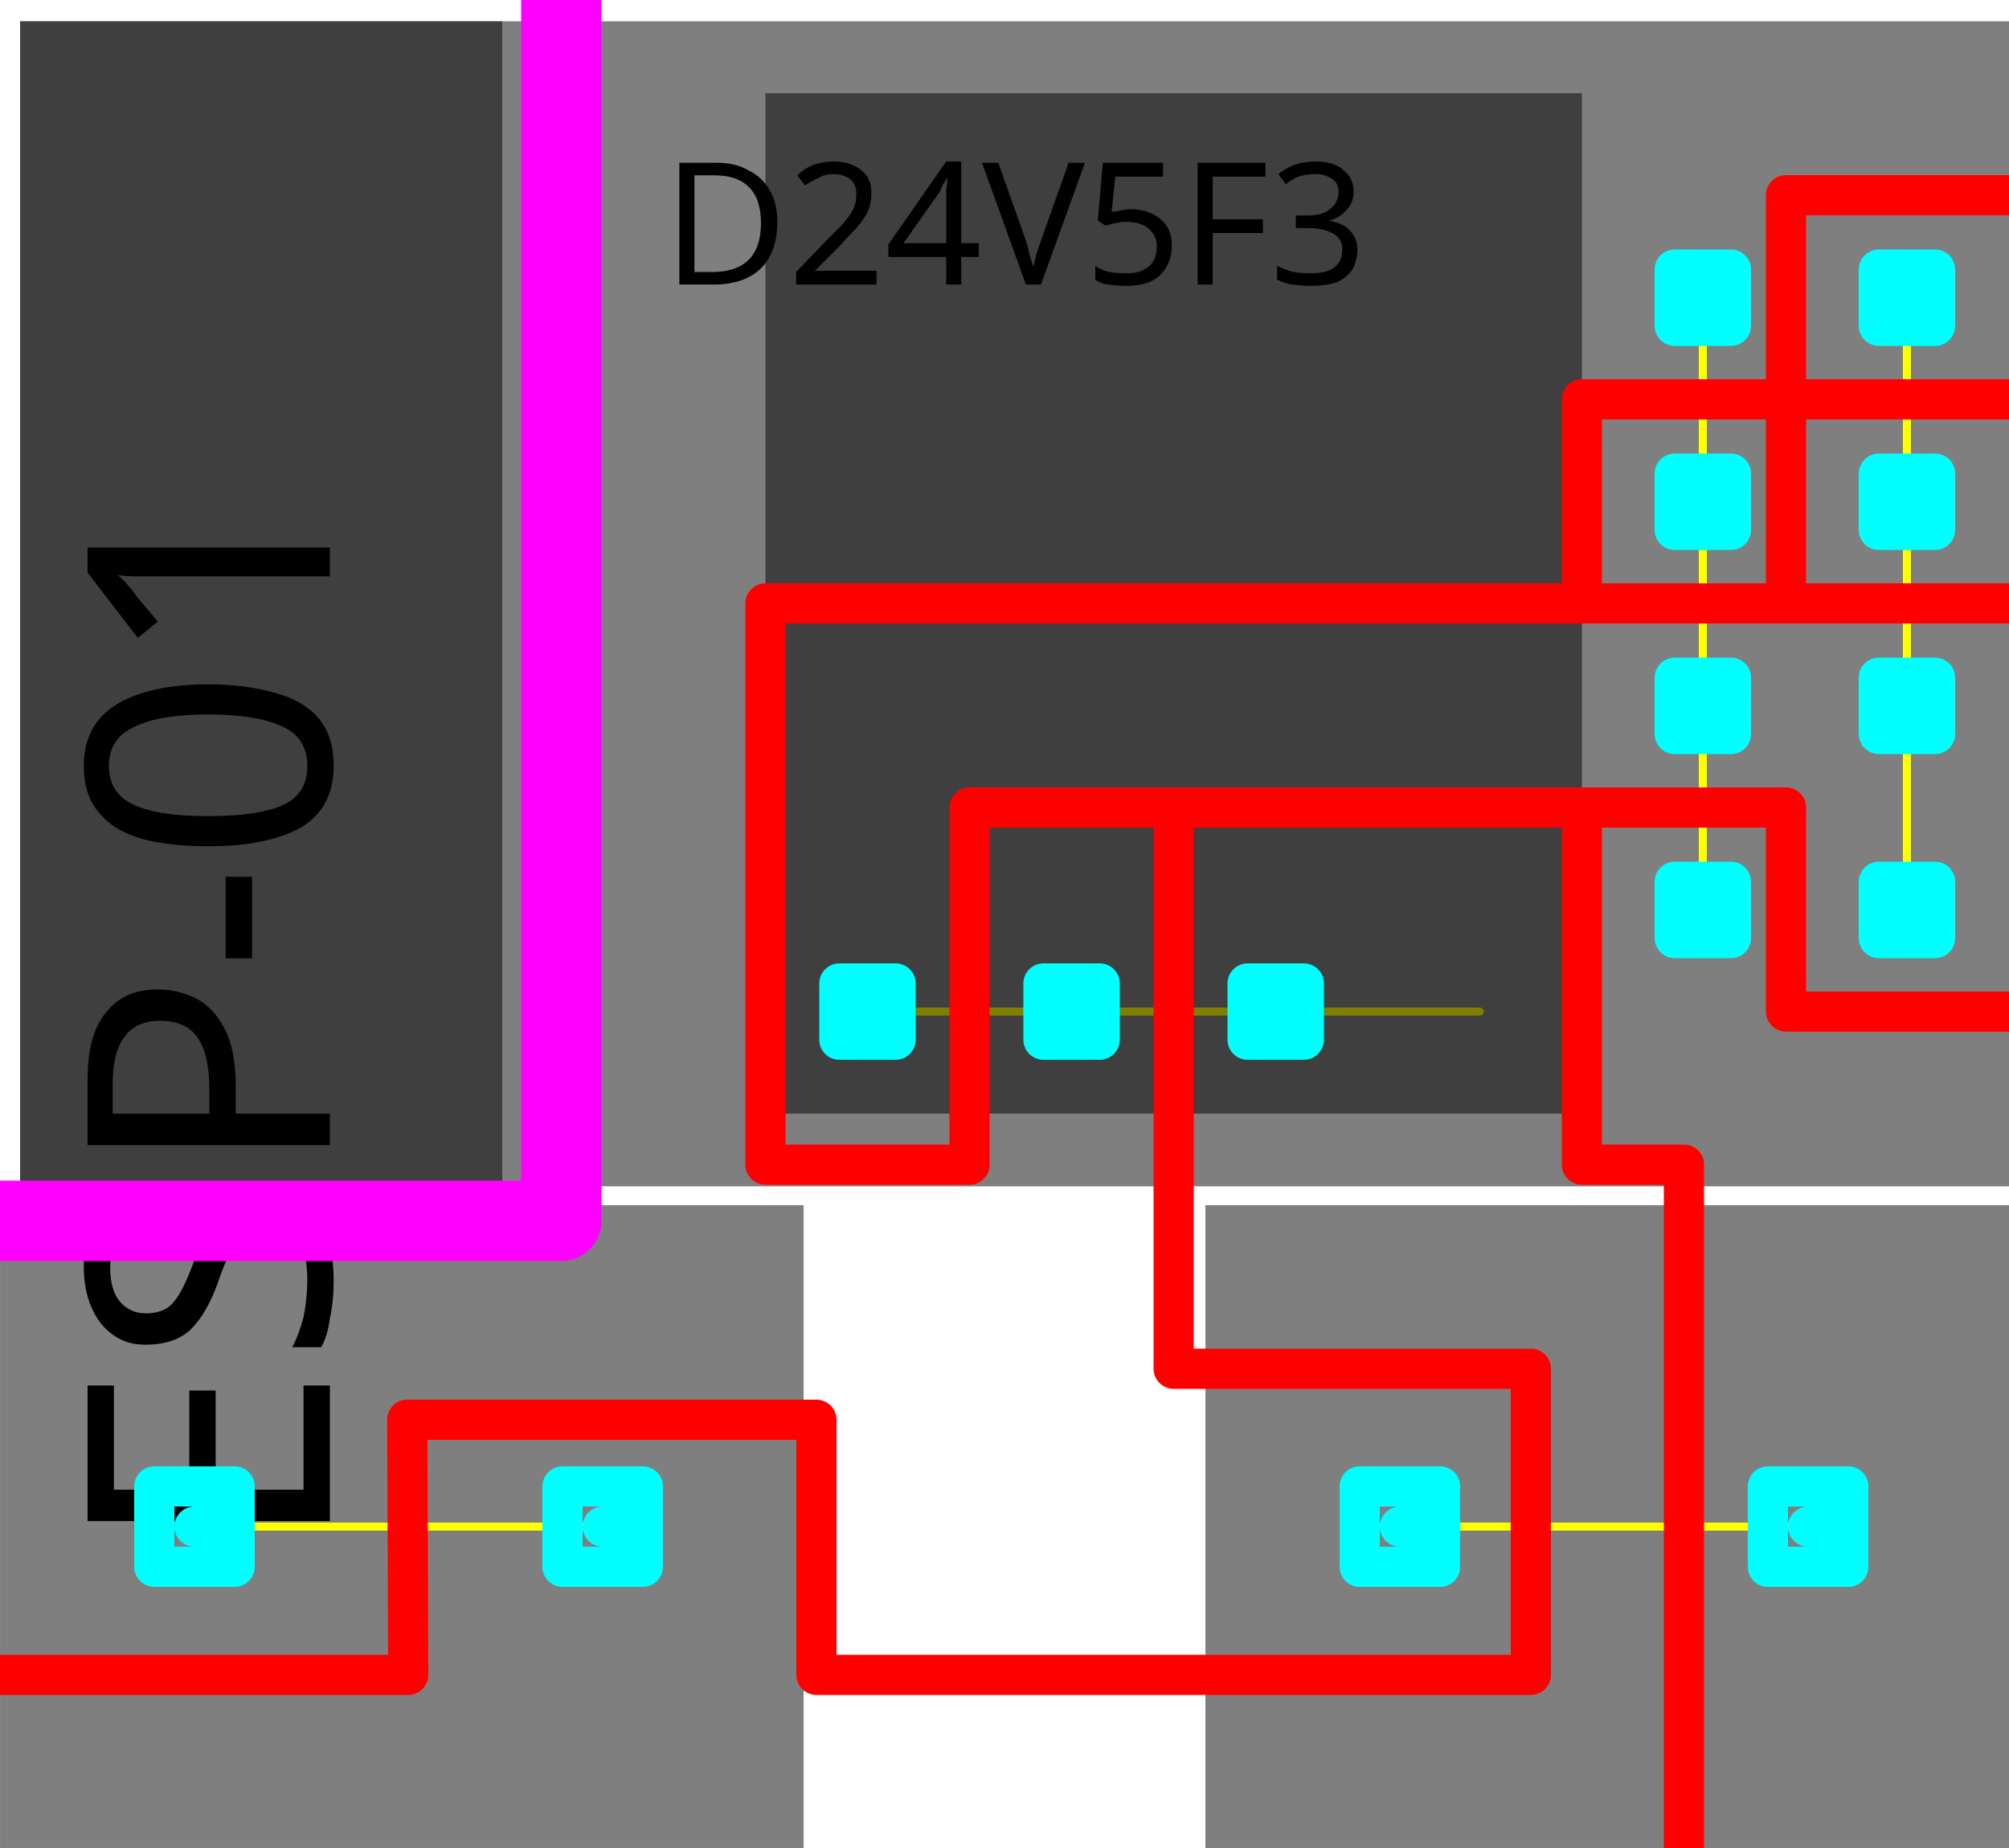
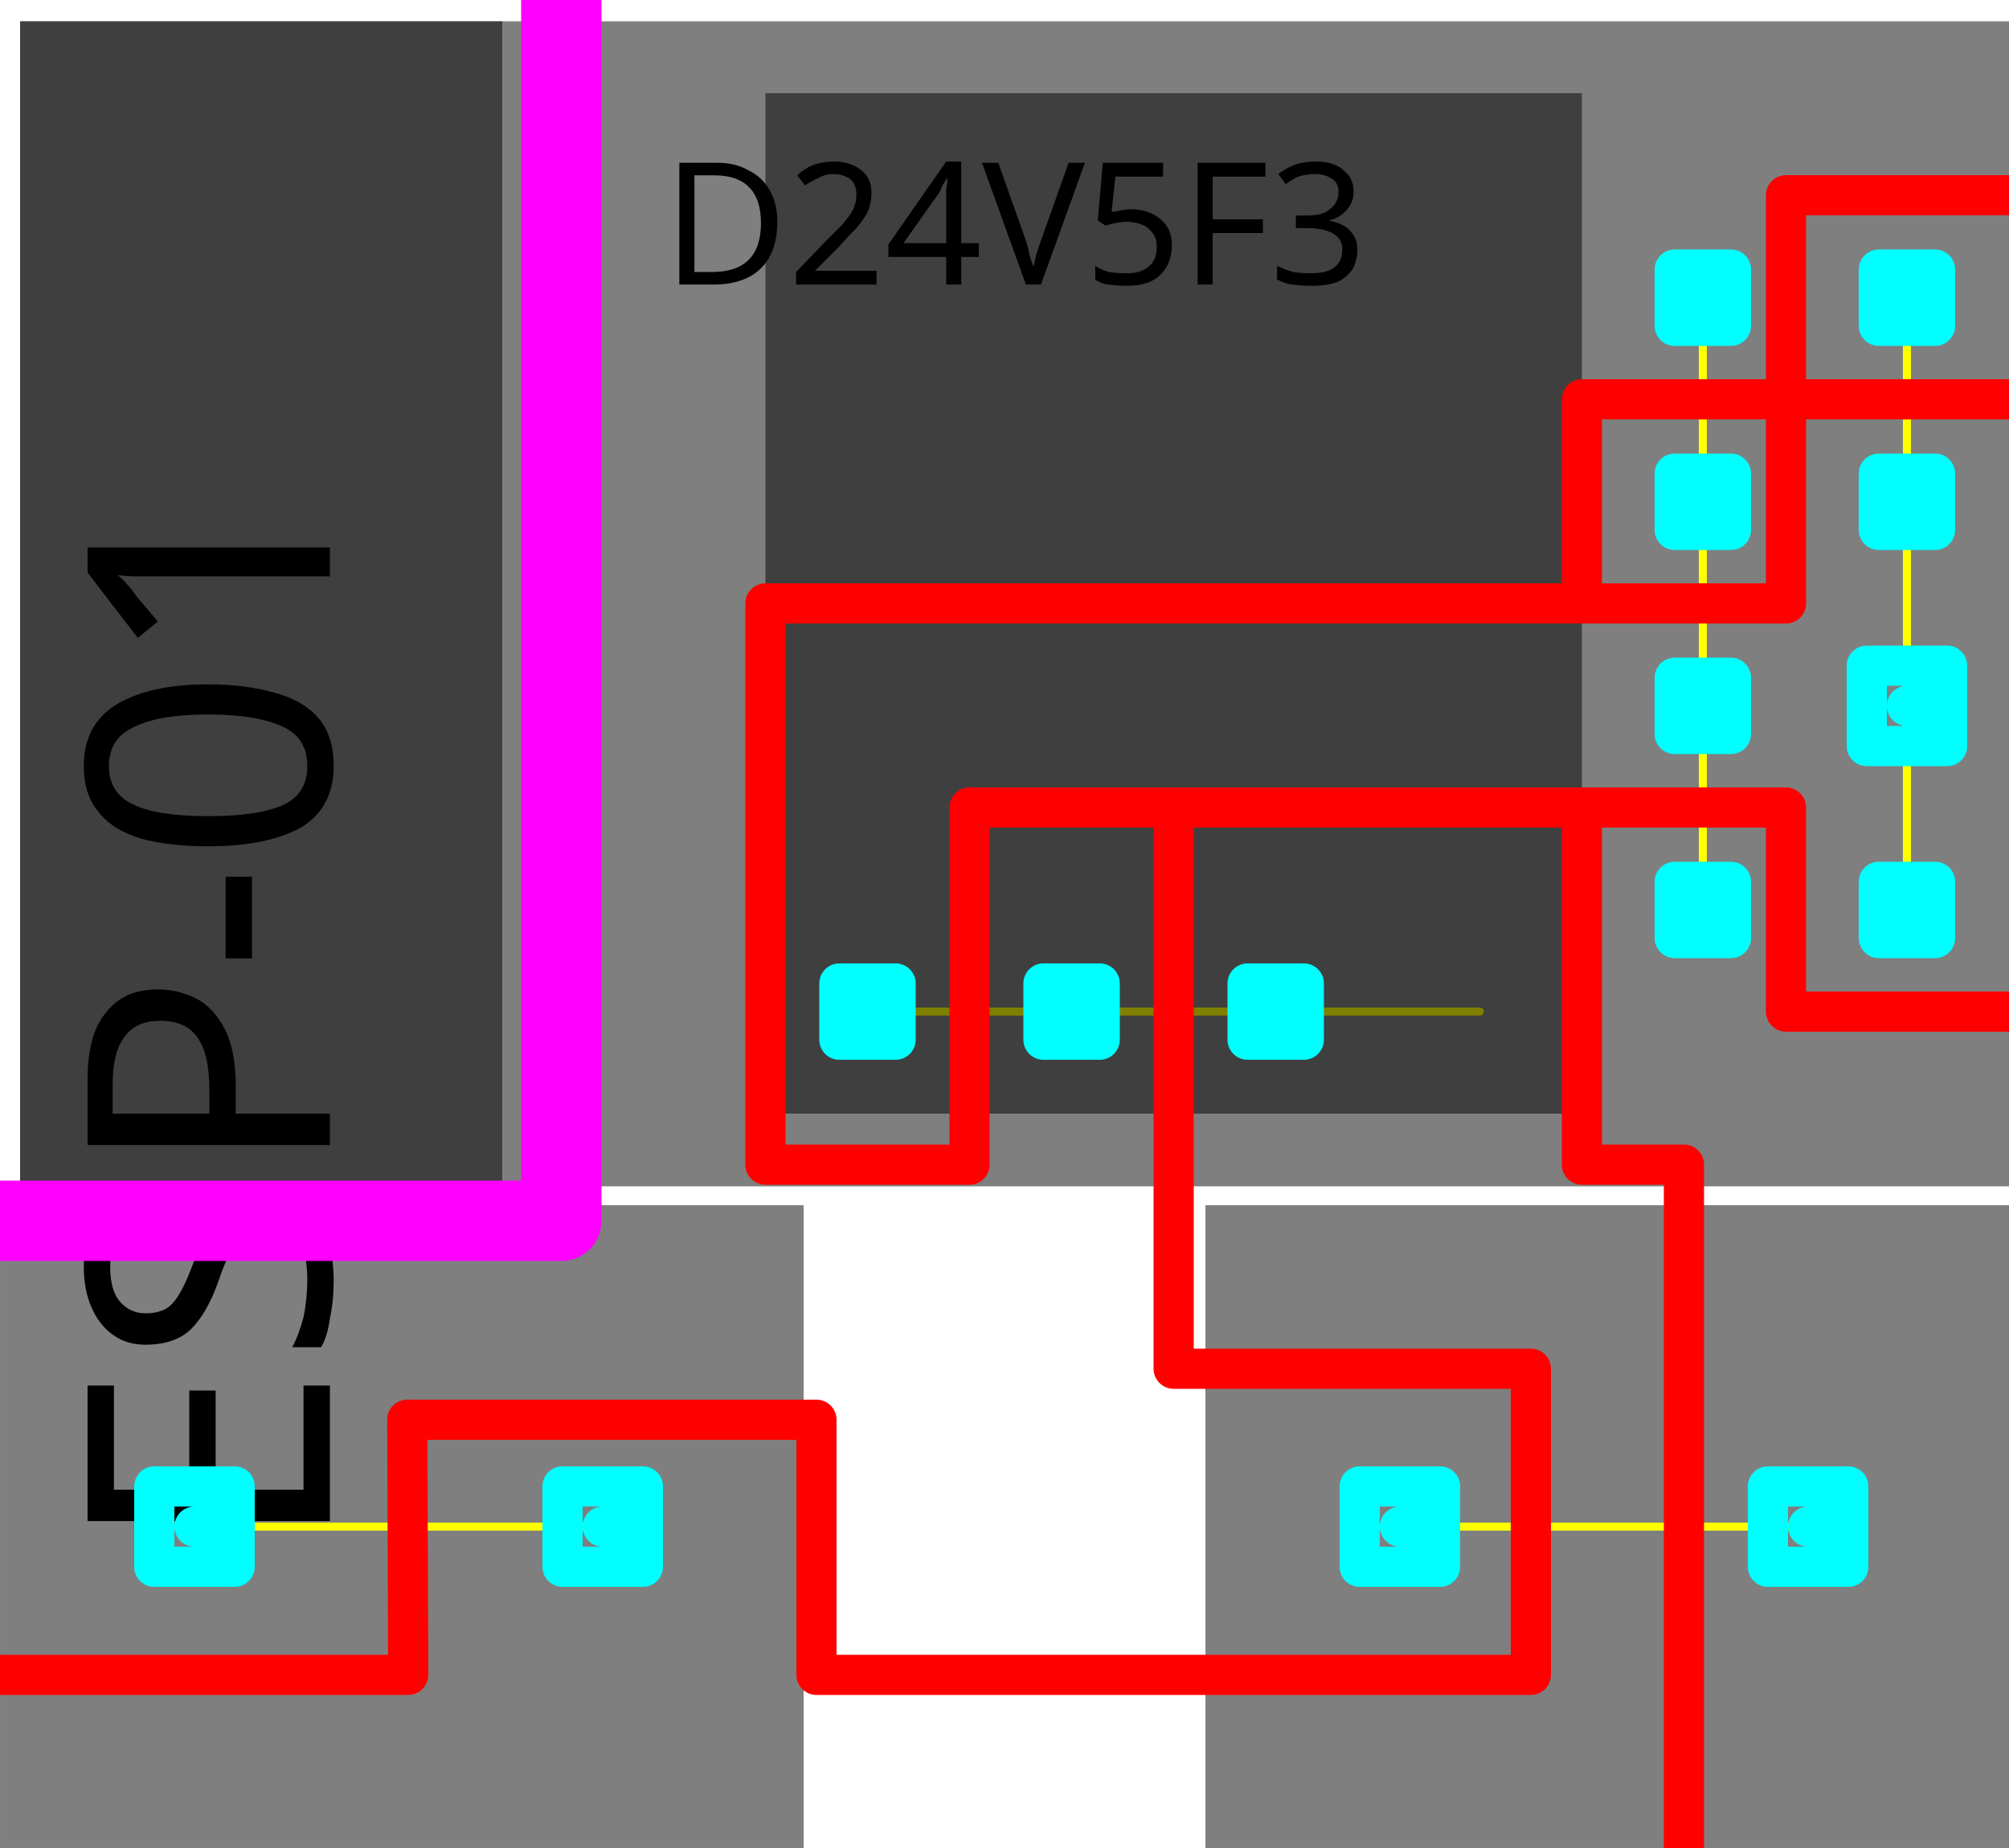
<svg xmlns="http://www.w3.org/2000/svg" width="25mm" height="23mm" viewBox="0 0 25 23" version="1.1" id="svg926">
  <defs id="defs920" />
  <g id="layer6" style="display:inline;opacity:1" transform="translate(5.175,18.25499)">
    <g transform="translate(-16.45163,-142.5503)" id="layer1" style="">
      <rect y="139.295" x="26.277" height="8" width="10" id="rect817" style="opacity:1;fill:#000000;fill-opacity:0.502;fill-rule:evenodd;stroke:none;stroke-width:0.5;stroke-linecap:round;stroke-linejoin:round;stroke-miterlimit:4;stroke-dasharray:none;stroke-dashoffset:0;stroke-opacity:1" />
      <path id="path818" d="m 28.777,143.295 h 5" style="opacity:1;fill:none;fill-opacity:0.502;fill-rule:evenodd;stroke:#ffff00;stroke-width:0.1;stroke-linecap:round;stroke-linejoin:round;stroke-miterlimit:4;stroke-dasharray:none;stroke-dashoffset:0;stroke-opacity:1" />
    </g>
    <g id="g921" transform="translate(-31.45163,-142.5503)" style="">
      <rect style="opacity:1;fill:#000000;fill-opacity:0.502;fill-rule:evenodd;stroke:none;stroke-width:0.5;stroke-linecap:round;stroke-linejoin:round;stroke-miterlimit:4;stroke-dasharray:none;stroke-dashoffset:0;stroke-opacity:1" id="rect917" width="10" height="8" x="26.277" y="139.295" />
      <path style="opacity:1;fill:none;fill-opacity:0.502;fill-rule:evenodd;stroke:#ffff00;stroke-width:0.1;stroke-linecap:round;stroke-linejoin:round;stroke-miterlimit:4;stroke-dasharray:none;stroke-dashoffset:0;stroke-opacity:1" d="m 28.777,143.295 h 5" id="path919" />
    </g>
    <g transform="translate(-8.349999,-105.815)" id="layer1-3" style="">
      <rect y="88.72" x="12.7" height="12.7" width="10.16" id="rect817-9" style="opacity:1;fill:#000000;fill-opacity:0.502;fill-rule:evenodd;stroke:none;stroke-width:0.1;stroke-linecap:round;stroke-linejoin:round;stroke-miterlimit:4;stroke-dasharray:none;stroke-dashoffset:0;stroke-opacity:1" />
      <path id="path831" d="m 13.97,100.15 h 2.54 2.54 2.54" style="opacity:1;fill:none;fill-opacity:0.502;fill-rule:evenodd;stroke:#ffff00;stroke-width:0.1;stroke-linecap:round;stroke-linejoin:round;stroke-miterlimit:4;stroke-dasharray:none;stroke-dashoffset:0;stroke-opacity:1" />
      <text id="text835" y="91.103" x="17.734" style="font-style:normal;font-variant:normal;font-weight:normal;font-stretch:normal;font-size:2.117px;line-height:125%;font-family:Raleway;-inkscape-font-specification:'Raleway, Normal';font-variant-ligatures:normal;font-variant-caps:normal;font-variant-numeric:normal;font-feature-settings:normal;text-align:center;letter-spacing:0px;word-spacing:0px;writing-mode:lr-tb;text-anchor:middle;fill:#000000;fill-opacity:1;stroke:none;stroke-width:0.265px;stroke-linecap:butt;stroke-linejoin:miter;stroke-opacity:1" xml:space="preserve">
        <tspan style="font-style:normal;font-variant:normal;font-weight:normal;font-stretch:normal;font-size:2.117px;font-family:Raleway;-inkscape-font-specification:'Raleway, Normal';font-variant-ligatures:normal;font-variant-caps:normal;font-variant-numeric:normal;font-feature-settings:normal;text-align:center;writing-mode:lr-tb;text-anchor:middle;stroke-width:0.265px" y="91.103" x="17.734" id="tspan833">D24V5F3</tspan>
      </text>
    </g>
    <g transform="translate(0.235,0.2700022)" style="display:inline;opacity:1" id="layer6-2">
      <g id="g832">
        <rect y="-5.16" x="-18.26" height="24.75" width="14.5" id="rect934-4" style="opacity:1;fill:#000000;fill-opacity:0.502;fill-rule:evenodd;stroke:none;stroke-width:1;stroke-linecap:round;stroke-linejoin:round;stroke-miterlimit:4;stroke-dasharray:none;stroke-dashoffset:0;stroke-opacity:1" transform="matrix(0,1,1,0,0,0)" />
        <text xml:space="preserve" style="font-style:normal;font-variant:normal;font-weight:normal;font-stretch:normal;font-size:4.233px;line-height:125%;font-family:Raleway;-inkscape-font-specification:'Raleway, Normal';font-variant-ligatures:normal;font-variant-caps:normal;font-variant-numeric:normal;font-feature-settings:normal;text-align:center;letter-spacing:0px;word-spacing:0px;writing-mode:lr-tb;text-anchor:middle;fill:#000000;fill-opacity:1;stroke:none;stroke-width:0.265px;stroke-linecap:butt;stroke-linejoin:miter;stroke-opacity:1" x="10.863" y="-1.306" id="text892-8" transform="rotate(-90)">
          <tspan id="tspan890-3" x="10.863" y="-1.306" style="font-style:normal;font-variant:normal;font-weight:normal;font-stretch:normal;font-size:4.233px;font-family:Raleway;-inkscape-font-specification:'Raleway, Normal';font-variant-ligatures:normal;font-variant-caps:normal;font-variant-numeric:normal;font-feature-settings:normal;text-align:center;writing-mode:lr-tb;text-anchor:middle;stroke-width:0.265px">ESP-01</tspan>
        </text>
        <path style="opacity:1;fill:none;fill-opacity:0.502;fill-rule:evenodd;stroke:#ffff00;stroke-width:0.1;stroke-linecap:round;stroke-linejoin:round;stroke-miterlimit:4;stroke-dasharray:none;stroke-dashoffset:0;stroke-opacity:1" d="m 18.32,-14.82 v 2.54 2.54 2.54" id="path822-9" />
        <path id="path824-0" d="m 15.78,-14.82 v 2.54 2.54 2.54" style="opacity:1;fill:none;fill-opacity:0.502;fill-rule:evenodd;stroke:#ffff00;stroke-width:0.1;stroke-linecap:round;stroke-linejoin:round;stroke-miterlimit:4;stroke-dasharray:none;stroke-dashoffset:0;stroke-opacity:1" />
        <rect transform="matrix(0,1,1,0,0,0)" style="opacity:1;fill:#000000;fill-opacity:0.502;fill-rule:evenodd;stroke:none;stroke-width:1;stroke-linecap:round;stroke-linejoin:round;stroke-miterlimit:4;stroke-dasharray:none;stroke-dashoffset:0;stroke-opacity:1" id="rect822" width="14.5" height="6" x="-18.26" y="-5.16" />
      </g>
    </g>
  </g>
  <g id="layer3" style="display:inline" transform="translate(5.175,18.25499)">
    <path style="opacity:1;fill:none;fill-opacity:0.502;fill-rule:evenodd;stroke:#ff00ff;stroke-width:1;stroke-linecap:round;stroke-linejoin:round;stroke-miterlimit:4;stroke-dasharray:none;stroke-dashoffset:0;stroke-opacity:1" d="m 20.325,-18.755 -18.515,0 V -3.061 H -5.675 V 5.245 H 20.325 Z" id="path852" />
  </g>
  <g id="layer7" style="display:inline" transform="translate(5.175,18.25499)">
    <g aria-label="GND" style="font-style:normal;font-variant:normal;font-weight:normal;font-stretch:normal;font-size:2.117px;line-height:125%;font-family:Raleway;-inkscape-font-specification:'Raleway, Normal';font-variant-ligatures:normal;font-variant-caps:normal;font-variant-numeric:normal;font-feature-settings:normal;text-align:center;letter-spacing:0px;word-spacing:0px;writing-mode:lr-tb;text-anchor:middle;fill:#000000;fill-opacity:1;stroke:none;stroke-width:0.265px;stroke-linecap:butt;stroke-linejoin:miter;stroke-opacity:1" id="text1062" />
    <g aria-label="4-36V" style="font-style:normal;font-variant:normal;font-weight:normal;font-stretch:normal;font-size:2.117px;line-height:125%;font-family:Raleway;-inkscape-font-specification:'Raleway, Normal';font-variant-ligatures:normal;font-variant-caps:normal;font-variant-numeric:normal;font-feature-settings:normal;text-align:center;letter-spacing:0px;word-spacing:0px;writing-mode:lr-tb;text-anchor:middle;fill:#000000;fill-opacity:1;stroke:none;stroke-width:0.265px;stroke-linecap:butt;stroke-linejoin:miter;stroke-opacity:1" id="text1066" />
    <g aria-label="IN1" style="font-style:normal;font-variant:normal;font-weight:normal;font-stretch:normal;font-size:2.117px;line-height:125%;font-family:Raleway;-inkscape-font-specification:'Raleway, Normal';font-variant-ligatures:normal;font-variant-caps:normal;font-variant-numeric:normal;font-feature-settings:normal;text-align:center;letter-spacing:0px;word-spacing:0px;writing-mode:lr-tb;text-anchor:middle;fill:#000000;fill-opacity:1;stroke:none;stroke-width:0.265px;stroke-linecap:butt;stroke-linejoin:miter;stroke-opacity:1" id="text1070" />
-     <path id="path872" style="opacity:1;fill:none;fill-opacity:0.502;fill-rule:evenodd;stroke:#ff0000;stroke-width:0.5;stroke-linecap:round;stroke-linejoin:round;stroke-miterlimit:4;stroke-dasharray:none;stroke-dashoffset:0;stroke-opacity:1" d="m 17.05,-10.745 h 3.81 M 17.258,8.108 v 0.131 h -0.718 V 8.108 H 16.841 V 7.202 q -0.017,0.025 -0.059,0.055 -0.04,0.03 -0.091,0.055 -0.049,0.025 -0.102,0.042 -0.053,0.017 -0.093,0.017 v -0.14 q 0.049,0 0.106,-0.028 0.059,-0.028 0.11,-0.064 0.053,-0.036 0.089,-0.068 0.036,-0.032 0.04,-0.042 h 0.148 V 8.108 Z M 15.102,7.012 V 8.239 H 14.954 V 6.737 h 0.114 l 0.995,1.251 V 6.739 h 0.148 V 8.239 H 16.082 Z M 14.429,8.239 V 6.737 h 0.148 V 8.239 Z M 4.285,6.636 4.823,7.955 5.359,6.636 H 5.513 L 4.887,8.139 H 4.757 L 4.131,6.636 Z m -0.235,1.008 q 0,0.108 -0.042,0.203 -0.04,0.093 -0.112,0.163 -0.072,0.07 -0.169,0.11 -0.097,0.04 -0.21,0.04 -0.119,0 -0.218,-0.042 -0.099,-0.044 -0.171,-0.125 -0.07,-0.08 -0.11,-0.197 -0.04,-0.119 -0.04,-0.265 0,-0.229 0.04,-0.398 0.04,-0.171 0.112,-0.284 0.074,-0.114 0.176,-0.169 0.102,-0.055 0.226,-0.055 0.15,0 0.269,0.074 0.119,0.074 0.18,0.205 l -0.093,0.085 q -0.044,-0.108 -0.14,-0.171 -0.095,-0.066 -0.216,-0.066 -0.093,0 -0.169,0.044 -0.076,0.044 -0.131,0.129 -0.053,0.083 -0.085,0.205 -0.03,0.123 -0.03,0.277 0.047,-0.125 0.159,-0.199 0.114,-0.074 0.258,-0.074 0.108,0 0.201,0.04 0.095,0.038 0.165,0.108 0.07,0.068 0.11,0.161 0.04,0.093 0.04,0.199 z M 3.521,8.033 q 0.08,0 0.15,-0.03 0.072,-0.032 0.125,-0.085 0.055,-0.053 0.085,-0.123 0.032,-0.072 0.032,-0.152 0,-0.08 -0.032,-0.15 -0.032,-0.072 -0.087,-0.125 -0.053,-0.053 -0.125,-0.083 -0.07,-0.032 -0.15,-0.032 -0.08,0 -0.152,0.032 -0.07,0.03 -0.125,0.083 -0.053,0.053 -0.085,0.125 -0.03,0.07 -0.03,0.15 0,0.08 0.032,0.15 0.032,0.07 0.085,0.125 0.055,0.053 0.125,0.085 0.072,0.03 0.152,0.03 z m -1.057,-0.394 q 0.14,0.023 0.222,0.127 0.085,0.104 0.085,0.256 0,0.095 -0.036,0.174 -0.034,0.08 -0.099,0.135 -0.064,0.057 -0.155,0.087 -0.089,0.032 -0.199,0.032 -0.161,0 -0.282,-0.066 -0.121,-0.064 -0.182,-0.178 l 0.099,-0.091 q 0.044,0.093 0.135,0.148 0.091,0.055 0.229,0.055 0.159,0 0.25,-0.078 0.091,-0.076 0.091,-0.22 0,-0.146 -0.095,-0.231 -0.095,-0.085 -0.275,-0.085 H 2.2 V 7.582 h 0.057 q 0.163,0 0.25,-0.074 0.087,-0.076 0.087,-0.197 0,-0.064 -0.023,-0.112 -0.023,-0.049 -0.066,-0.08 -0.04,-0.034 -0.097,-0.051 -0.055,-0.017 -0.121,-0.017 -0.121,0 -0.214,0.055 -0.091,0.053 -0.138,0.148 l -0.093,-0.089 q 0.025,-0.055 0.072,-0.099 0.047,-0.047 0.106,-0.078 0.059,-0.032 0.131,-0.049 0.072,-0.019 0.148,-0.019 0.097,0 0.178,0.028 0.083,0.028 0.142,0.078 0.059,0.049 0.091,0.119 0.034,0.07 0.034,0.155 0,0.064 -0.019,0.123 -0.019,0.057 -0.055,0.104 -0.036,0.044 -0.089,0.076 -0.051,0.03 -0.116,0.038 z M 1.087,7.629 v -0.133 h 0.618 v 0.133 z M 0.566,8.408 V 8.031 h -0.705 v -0.127 L 0.612,6.931 H 0.71 V 7.9 H 0.896 V 8.031 H 0.71 V 8.408 Z M 0.013,7.9 h 0.567 v -0.743 z M -1.81,8.164 V 6.661 h 0.51 q 0.18,0 0.313,0.059 0.135,0.059 0.224,0.161 0.091,0.102 0.135,0.239 0.047,0.135 0.047,0.29 0,0.171 -0.051,0.311 -0.051,0.138 -0.146,0.237 -0.093,0.097 -0.226,0.152 -0.131,0.053 -0.296,0.053 z m 1.082,-0.754 q 0,-0.135 -0.038,-0.248 -0.038,-0.114 -0.112,-0.197 -0.072,-0.083 -0.178,-0.127 -0.106,-0.047 -0.243,-0.047 h -0.362 v 1.24 h 0.362 q 0.14,0 0.246,-0.047 0.108,-0.049 0.18,-0.131 0.072,-0.085 0.108,-0.197 0.038,-0.114 0.038,-0.248 z M -3.295,6.937 V 8.164 H -3.443 V 6.661 h 0.114 l 0.995,1.251 V 6.663 h 0.148 v 1.501 h -0.129 z m -0.58,1.008 q -0.21,0.231 -0.483,0.231 -0.152,0 -0.282,-0.066 -0.127,-0.066 -0.222,-0.174 -0.093,-0.108 -0.146,-0.243 -0.053,-0.138 -0.053,-0.282 0,-0.15 0.051,-0.288 0.053,-0.138 0.146,-0.241 0.093,-0.106 0.22,-0.167 0.127,-0.064 0.277,-0.064 0.11,0 0.201,0.025 0.091,0.023 0.161,0.068 0.072,0.042 0.123,0.104 0.053,0.059 0.089,0.131 l -0.114,0.076 q -0.074,-0.14 -0.193,-0.205 -0.119,-0.066 -0.269,-0.066 -0.125,0 -0.226,0.053 -0.099,0.053 -0.171,0.142 -0.07,0.087 -0.108,0.201 -0.038,0.112 -0.038,0.233 0,0.127 0.042,0.241 0.044,0.114 0.121,0.201 0.076,0.085 0.178,0.135 0.104,0.051 0.224,0.051 0.129,0 0.246,-0.059 0.119,-0.061 0.226,-0.193 V 7.54 H -4.209 v -0.114 h 0.459 V 8.164 H -3.874 Z M 14.51,-8.205 v 4.445 l 1.27,2e-7 v 9.525 m -6.35,-13.97 5e-7,6.985 H 13.875 v 3.81 l -8.89,9e-7 v -3.175 l -5.092,1.5e-7 0.012,3.175 H -6.445 M 20.86,-15.825 h -3.81 v 5.08 h -2.54 v 0 m 6.35,-2.54 h -6.35 v 2.54 H 4.35 l 2e-7,6.985 h 2.54 l -2e-7,-4.445 H 17.05 v 2.54 h 3.81" />
+     <path id="path872" style="opacity:1;fill:none;fill-opacity:0.502;fill-rule:evenodd;stroke:#ff0000;stroke-width:0.5;stroke-linecap:round;stroke-linejoin:round;stroke-miterlimit:4;stroke-dasharray:none;stroke-dashoffset:0;stroke-opacity:1" d="m 17.258,8.108 v 0.131 h -0.718 V 8.108 H 16.841 V 7.202 c -0.011,0.017 -0.031,0.035 -0.059,0.055 -0.027,0.02 -0.057,0.038 -0.091,0.055 -0.032,0.017 -0.066,0.031 -0.102,0.042 -0.035,0.011 -0.066,0.017 -0.093,0.017 v -0.14 c 0.032,0 0.068,-0.009 0.106,-0.028 0.04,-0.018 0.076,-0.04 0.11,-0.064 0.035,-0.024 0.065,-0.047 0.089,-0.068 0.024,-0.021 0.037,-0.035 0.04,-0.042 h 0.148 V 8.108 Z M 15.102,7.012 V 8.239 H 14.954 V 6.737 h 0.114 l 0.995,1.251 V 6.739 h 0.148 V 8.239 H 16.082 Z M 14.429,8.239 V 6.737 h 0.148 V 8.239 Z M 4.285,6.636 4.823,7.955 5.359,6.636 H 5.513 L 4.887,8.139 H 4.757 L 4.131,6.636 Z m -0.235,1.008 c 0,0.072 -0.014,0.14 -0.042,0.203 -0.027,0.062 -0.064,0.116 -0.112,0.163 -0.048,0.047 -0.104,0.083 -0.169,0.11 -0.065,0.027 -0.135,0.04 -0.21,0.04 -0.079,0 -0.152,-0.014 -0.218,-0.042 -0.066,-0.03 -0.123,-0.071 -0.171,-0.125 -0.047,-0.054 -0.083,-0.119 -0.11,-0.197 -0.027,-0.079 -0.04,-0.167 -0.04,-0.265 0,-0.152 0.013,-0.285 0.04,-0.398 0.027,-0.114 0.064,-0.209 0.112,-0.284 0.049,-0.076 0.108,-0.133 0.176,-0.169 0.068,-0.037 0.143,-0.055 0.226,-0.055 0.1,0 0.19,0.025 0.269,0.074 0.079,0.049 0.139,0.118 0.18,0.205 l -0.093,0.085 c -0.03,-0.072 -0.076,-0.129 -0.14,-0.171 -0.064,-0.044 -0.135,-0.066 -0.216,-0.066 -0.062,0 -0.119,0.015 -0.169,0.044 -0.051,0.03 -0.095,0.073 -0.131,0.129 -0.035,0.055 -0.064,0.123 -0.085,0.205 -0.02,0.082 -0.03,0.174 -0.03,0.277 0.031,-0.083 0.084,-0.15 0.159,-0.199 0.076,-0.049 0.162,-0.074 0.258,-0.074 0.072,0 0.139,0.013 0.201,0.04 0.064,0.025 0.119,0.061 0.165,0.108 0.047,0.045 0.083,0.099 0.11,0.161 0.027,0.062 0.04,0.128 0.04,0.199 z M 3.521,8.033 c 0.054,0 0.104,-0.01 0.15,-0.03 0.048,-0.021 0.09,-0.049 0.125,-0.085 0.037,-0.035 0.065,-0.076 0.085,-0.123 0.021,-0.048 0.032,-0.099 0.032,-0.152 0,-0.054 -0.011,-0.104 -0.032,-0.15 -0.021,-0.048 -0.05,-0.09 -0.087,-0.125 -0.035,-0.035 -0.077,-0.063 -0.125,-0.083 -0.047,-0.021 -0.097,-0.032 -0.15,-0.032 -0.054,0 -0.104,0.011 -0.152,0.032 -0.047,0.02 -0.088,0.047 -0.125,0.083 -0.035,0.035 -0.064,0.077 -0.085,0.125 -0.02,0.047 -0.03,0.097 -0.03,0.15 0,0.054 0.011,0.104 0.032,0.15 0.021,0.047 0.049,0.088 0.085,0.125 0.037,0.035 0.078,0.064 0.125,0.085 0.048,0.02 0.099,0.03 0.152,0.03 z m -1.057,-0.394 c 0.093,0.016 0.167,0.058 0.222,0.127 0.056,0.069 0.085,0.155 0.085,0.256 0,0.064 -0.012,0.121 -0.036,0.174 -0.023,0.054 -0.056,0.099 -0.099,0.135 -0.042,0.038 -0.094,0.067 -0.155,0.087 -0.059,0.021 -0.126,0.032 -0.199,0.032 -0.107,0 -0.201,-0.022 -0.282,-0.066 -0.08,-0.042 -0.141,-0.102 -0.182,-0.178 l 0.099,-0.091 c 0.03,0.062 0.075,0.111 0.135,0.148 0.061,0.037 0.137,0.055 0.229,0.055 0.106,0 0.189,-0.026 0.25,-0.078 0.061,-0.051 0.091,-0.124 0.091,-0.22 0,-0.097 -0.032,-0.174 -0.095,-0.231 -0.064,-0.056 -0.155,-0.085 -0.275,-0.085 H 2.2 V 7.582 h 0.057 c 0.109,0 0.192,-0.025 0.25,-0.074 0.058,-0.051 0.087,-0.116 0.087,-0.197 0,-0.042 -0.008,-0.08 -0.023,-0.112 -0.016,-0.032 -0.037,-0.059 -0.066,-0.08 -0.027,-0.023 -0.059,-0.04 -0.097,-0.051 -0.037,-0.011 -0.077,-0.017 -0.121,-0.017 -0.08,0 -0.152,0.018 -0.214,0.055 -0.061,0.035 -0.107,0.085 -0.138,0.148 l -0.093,-0.089 c 0.017,-0.037 0.041,-0.07 0.072,-0.099 0.031,-0.031 0.066,-0.057 0.106,-0.078 0.04,-0.021 0.083,-0.037 0.131,-0.049 0.048,-0.013 0.097,-0.019 0.148,-0.019 0.065,0 0.124,0.009 0.178,0.028 0.055,0.018 0.102,0.044 0.142,0.078 0.04,0.032 0.07,0.072 0.091,0.119 0.023,0.047 0.034,0.098 0.034,0.155 0,0.042 -0.006,0.083 -0.019,0.123 -0.013,0.038 -0.031,0.073 -0.055,0.104 -0.024,0.03 -0.054,0.055 -0.089,0.076 -0.034,0.02 -0.073,0.032 -0.116,0.038 z M 1.087,7.629 v -0.133 h 0.618 v 0.133 z M 0.566,8.408 V 8.031 h -0.705 v -0.127 L 0.612,6.931 H 0.71 V 7.9 H 0.896 V 8.031 H 0.71 V 8.408 Z M 0.013,7.9 h 0.567 v -0.743 z M -1.81,8.164 V 6.661 h 0.51 c 0.12,0 0.224,0.02 0.313,0.059 0.09,0.04 0.165,0.093 0.224,0.161 0.061,0.068 0.106,0.147 0.135,0.239 0.031,0.09 0.047,0.187 0.047,0.29 0,0.114 -0.017,0.218 -0.051,0.311 -0.034,0.092 -0.083,0.171 -0.146,0.237 -0.062,0.065 -0.138,0.116 -0.226,0.152 -0.087,0.035 -0.186,0.053 -0.296,0.053 z m 1.082,-0.754 c 0,-0.09 -0.013,-0.173 -0.038,-0.248 -0.025,-0.076 -0.063,-0.142 -0.112,-0.197 -0.048,-0.055 -0.107,-0.097 -0.178,-0.127 -0.071,-0.031 -0.152,-0.047 -0.243,-0.047 h -0.362 v 1.24 h 0.362 c 0.093,0 0.175,-0.016 0.246,-0.047 0.072,-0.032 0.132,-0.076 0.18,-0.131 0.048,-0.056 0.084,-0.122 0.108,-0.197 0.025,-0.076 0.038,-0.159 0.038,-0.248 z M -3.295,6.937 V 8.164 H -3.443 V 6.661 h 0.114 l 0.995,1.251 V 6.663 h 0.148 v 1.501 h -0.129 z m -0.58,1.008 c -0.14,0.154 -0.301,0.231 -0.483,0.231 -0.102,0 -0.195,-0.022 -0.282,-0.066 -0.085,-0.044 -0.159,-0.102 -0.222,-0.174 -0.062,-0.072 -0.111,-0.153 -0.146,-0.243 -0.035,-0.092 -0.053,-0.186 -0.053,-0.282 0,-0.1 0.017,-0.196 0.051,-0.288 0.035,-0.092 0.084,-0.172 0.146,-0.241 0.062,-0.071 0.135,-0.126 0.22,-0.167 0.085,-0.042 0.177,-0.064 0.277,-0.064 0.073,0 0.14,0.008 0.201,0.025 0.061,0.016 0.114,0.038 0.161,0.068 0.048,0.028 0.089,0.063 0.123,0.104 0.035,0.04 0.065,0.083 0.089,0.131 l -0.114,0.076 C -3.955,6.962 -4.02,6.893 -4.099,6.85 -4.178,6.806 -4.267,6.784 -4.367,6.784 c -0.083,0 -0.159,0.018 -0.226,0.053 -0.066,0.035 -0.123,0.083 -0.171,0.142 -0.047,0.058 -0.083,0.125 -0.108,0.201 -0.025,0.075 -0.038,0.152 -0.038,0.233 0,0.085 0.014,0.165 0.042,0.241 0.03,0.076 0.07,0.143 0.121,0.201 0.051,0.056 0.11,0.102 0.178,0.135 0.069,0.034 0.144,0.051 0.224,0.051 0.086,0 0.168,-0.02 0.246,-0.059 0.079,-0.041 0.155,-0.105 0.226,-0.193 V 7.54 H -4.209 v -0.114 h 0.459 V 8.164 H -3.874 Z M 14.51,-8.205 v 4.445 l 1.27,2e-7 v 9.525 m -6.35,-13.97 5e-7,6.985 H 13.875 v 3.81 l -8.89,9e-7 v -3.175 l -5.092,1.5e-7 0.012,3.175 H -6.445 M 20.86,-15.825 h -3.81 v 5.08 h -2.54 v 0 m 6.35,-2.54 h -6.35 v 2.54 H 4.35 l 2e-7,6.985 h 2.54 l -2e-7,-4.445 H 17.05 v 2.54 h 3.81" />
  </g>
  <g id="layer4" style="display:inline" transform="translate(5.175,18.25499)">
    <g id="g940" transform="translate(3.405002,-9.134995)" style="stroke:#00ffff;stroke-opacity:1" />
    <g id="g1229" transform="rotate(-180,36.2725,8.835006)" style="stroke:#00ffff;stroke-opacity:1" />
    <g id="g942" transform="rotate(-90,11.72751,4.247507)" style="stroke:#00ffff;stroke-opacity:1" />
    <g transform="rotate(-180,31.22625,8.835006)" id="g915" style="stroke:#00ffff;stroke-opacity:1" />
    <g id="g924" transform="rotate(-180,26.18,8.835006)" style="stroke:#00ffff;stroke-opacity:1" />
    <g transform="translate(19.24001,1.37501)" id="g941" style="stroke:#00ffff;stroke-opacity:1" />
    <g id="g925" style="stroke:#00ffff;stroke-opacity:1">
      <g transform="rotate(-90,22.0375,-8.9375)" id="g954" style="stroke:#00ffff;stroke-opacity:1" />
      <g id="g964" transform="rotate(-90,23.3075,-10.2075)" style="stroke:#00ffff;stroke-opacity:1" />
    </g>
    <g id="g1033" transform="translate(-0.2700745,-0.1467824)" style="stroke:#00ffff;stroke-opacity:1" />
    <g id="g906" transform="translate(-2.265001,-18.99)">
      <path style="opacity:1;fill:none;fill-opacity:1;fill-rule:evenodd;stroke:#00ffff;stroke-width:0.5;stroke-linecap:round;stroke-linejoin:round;stroke-miterlimit:4;stroke-dasharray:none;stroke-dashoffset:0;stroke-opacity:1" d="m 19.59,19.735 h 0.5 v -0.5 h -1 v 1 h 1 v -0.5" id="path909" />
      <path style="opacity:1;fill:none;fill-opacity:1;fill-rule:evenodd;stroke:#00ffff;stroke-width:0.5;stroke-linecap:round;stroke-linejoin:round;stroke-miterlimit:4;stroke-dasharray:none;stroke-dashoffset:0;stroke-opacity:1" d="m 14.51,19.735 h 0.5 v -0.5 h -1 v 1 h 1 v -0.5" id="path911" />
    </g>
    <g id="g1058" transform="translate(1.27)">
      <path style="opacity:1;fill:#6f9090;fill-opacity:0.229;fill-rule:evenodd;stroke:#00ffff;stroke-width:0.5;stroke-linecap:round;stroke-linejoin:round;stroke-miterlimit:4;stroke-dasharray:none;stroke-dashoffset:0;stroke-opacity:1" d="m 4.35,-5.665 h -0.35 v 0.35 h 0.7 v -0.7 h -0.7 v 0.35" id="path910" />
      <path style="opacity:1;fill:#6f9090;fill-opacity:0.229;fill-rule:evenodd;stroke:#00ffff;stroke-width:0.5;stroke-linecap:round;stroke-linejoin:round;stroke-miterlimit:4;stroke-dasharray:none;stroke-dashoffset:0;stroke-opacity:1" d="m 9.43,-5.665 h -0.35 v 0.35 h 0.7 v -0.7 h -0.7 v 0.35" id="path912" />
      <path style="opacity:1;fill:#6f9090;fill-opacity:0.229;fill-rule:evenodd;stroke:#00ffff;stroke-width:0.5;stroke-linecap:round;stroke-linejoin:round;stroke-miterlimit:4;stroke-dasharray:none;stroke-dashoffset:0;stroke-opacity:1" d="m 6.89,-5.665 h -0.35 v 0.35 h 0.7 v -0.7 h -0.7 v 0.35" id="path914" />
    </g>
    <g id="g930" transform="matrix(-1,0,0,1,45.765,-16.505)">
      <path id="path1025" d="m 29.75,9.575 v 0.35 h 0.35 v -0.7 h -0.7 v 0.7 h 0.35" style="opacity:1;fill:none;fill-opacity:1;fill-rule:evenodd;stroke:#00ffff;stroke-width:0.5;stroke-linecap:round;stroke-linejoin:round;stroke-miterlimit:4;stroke-dasharray:none;stroke-dashoffset:0;stroke-opacity:1" />
      <path id="path1023" d="m 29.75,1.955 v 0.35 h 0.35 v -0.7 h -0.7 v 0.7 h 0.35" style="opacity:1;fill:none;fill-opacity:1;fill-rule:evenodd;stroke:#00ffff;stroke-width:0.5;stroke-linecap:round;stroke-linejoin:round;stroke-miterlimit:4;stroke-dasharray:none;stroke-dashoffset:0;stroke-opacity:1" />
      <path id="path1021" d="m 29.75,4.495 v 0.35 h 0.35 v -0.7 h -0.7 v 0.7 h 0.35" style="opacity:1;fill:none;fill-opacity:1;fill-rule:evenodd;stroke:#00ffff;stroke-width:0.5;stroke-linecap:round;stroke-linejoin:round;stroke-miterlimit:4;stroke-dasharray:none;stroke-dashoffset:0;stroke-opacity:1" />
      <path id="path1019" d="m 29.75,7.035 v 0.35 h 0.35 v -0.7 h -0.7 v 0.7 h 0.35" style="opacity:1;fill:none;fill-opacity:1;fill-rule:evenodd;stroke:#00ffff;stroke-width:0.5;stroke-linecap:round;stroke-linejoin:round;stroke-miterlimit:4;stroke-dasharray:none;stroke-dashoffset:0;stroke-opacity:1" />
      <path id="path1015" d="m 27.21,1.955 v 0.35 h 0.35 v -0.7 h -0.7 v 0.7 h 0.35" style="opacity:1;fill:none;fill-opacity:1;fill-rule:evenodd;stroke:#00ffff;stroke-width:0.5;stroke-linecap:round;stroke-linejoin:round;stroke-miterlimit:4;stroke-dasharray:none;stroke-dashoffset:0;stroke-opacity:1" />
      <path style="opacity:1;fill:#6f9090;fill-opacity:0.229;fill-rule:evenodd;stroke:#00ffff;stroke-width:0.5;stroke-linecap:round;stroke-linejoin:round;stroke-miterlimit:4;stroke-dasharray:none;stroke-dashoffset:0;stroke-opacity:1" d="m 27.21,4.495 h -0.35 v 0.35 h 0.7 v -0.7 h -0.7 v 0.35" id="path916" />
-       <path id="path918" d="m 27.21,7.035 h -0.35 v 0.35 h 0.7 v -0.7 h -0.7 v 0.35" style="opacity:1;fill:#6f9090;fill-opacity:0.229;fill-rule:evenodd;stroke:#00ffff;stroke-width:0.5;stroke-linecap:round;stroke-linejoin:round;stroke-miterlimit:4;stroke-dasharray:none;stroke-dashoffset:0;stroke-opacity:1" />
+       <path id="path918" d="m 27.21,7.035 h -0.5 v 0.5 h 1 v -1 h -1 v 0.5" style="opacity:1;fill:#6f9090;fill-opacity:0.229;fill-rule:evenodd;stroke:#00ffff;stroke-width:0.5;stroke-linecap:round;stroke-linejoin:round;stroke-miterlimit:4;stroke-dasharray:none;stroke-dashoffset:0;stroke-opacity:1" />
      <path style="opacity:1;fill:#6f9090;fill-opacity:0.229;fill-rule:evenodd;stroke:#00ffff;stroke-width:0.5;stroke-linecap:round;stroke-linejoin:round;stroke-miterlimit:4;stroke-dasharray:none;stroke-dashoffset:0;stroke-opacity:1" d="m 27.21,9.575 h -0.35 v 0.35 h 0.7 v -0.7 h -0.7 v 0.35" id="path920" />
    </g>
    <g transform="translate(-17.265,-18.99)" id="g943">
      <path id="path938" d="m 19.59,19.735 h 0.5 v -0.5 h -1 v 1 h 1 v -0.5" style="opacity:1;fill:none;fill-opacity:1;fill-rule:evenodd;stroke:#00ffff;stroke-width:0.5;stroke-linecap:round;stroke-linejoin:round;stroke-miterlimit:4;stroke-dasharray:none;stroke-dashoffset:0;stroke-opacity:1" />
      <path id="path940" d="m 14.51,19.735 h 0.5 v -0.5 h -1 v 1 h 1 v -0.5" style="opacity:1;fill:none;fill-opacity:1;fill-rule:evenodd;stroke:#00ffff;stroke-width:0.5;stroke-linecap:round;stroke-linejoin:round;stroke-miterlimit:4;stroke-dasharray:none;stroke-dashoffset:0;stroke-opacity:1" />
    </g>
  </g>
</svg>
